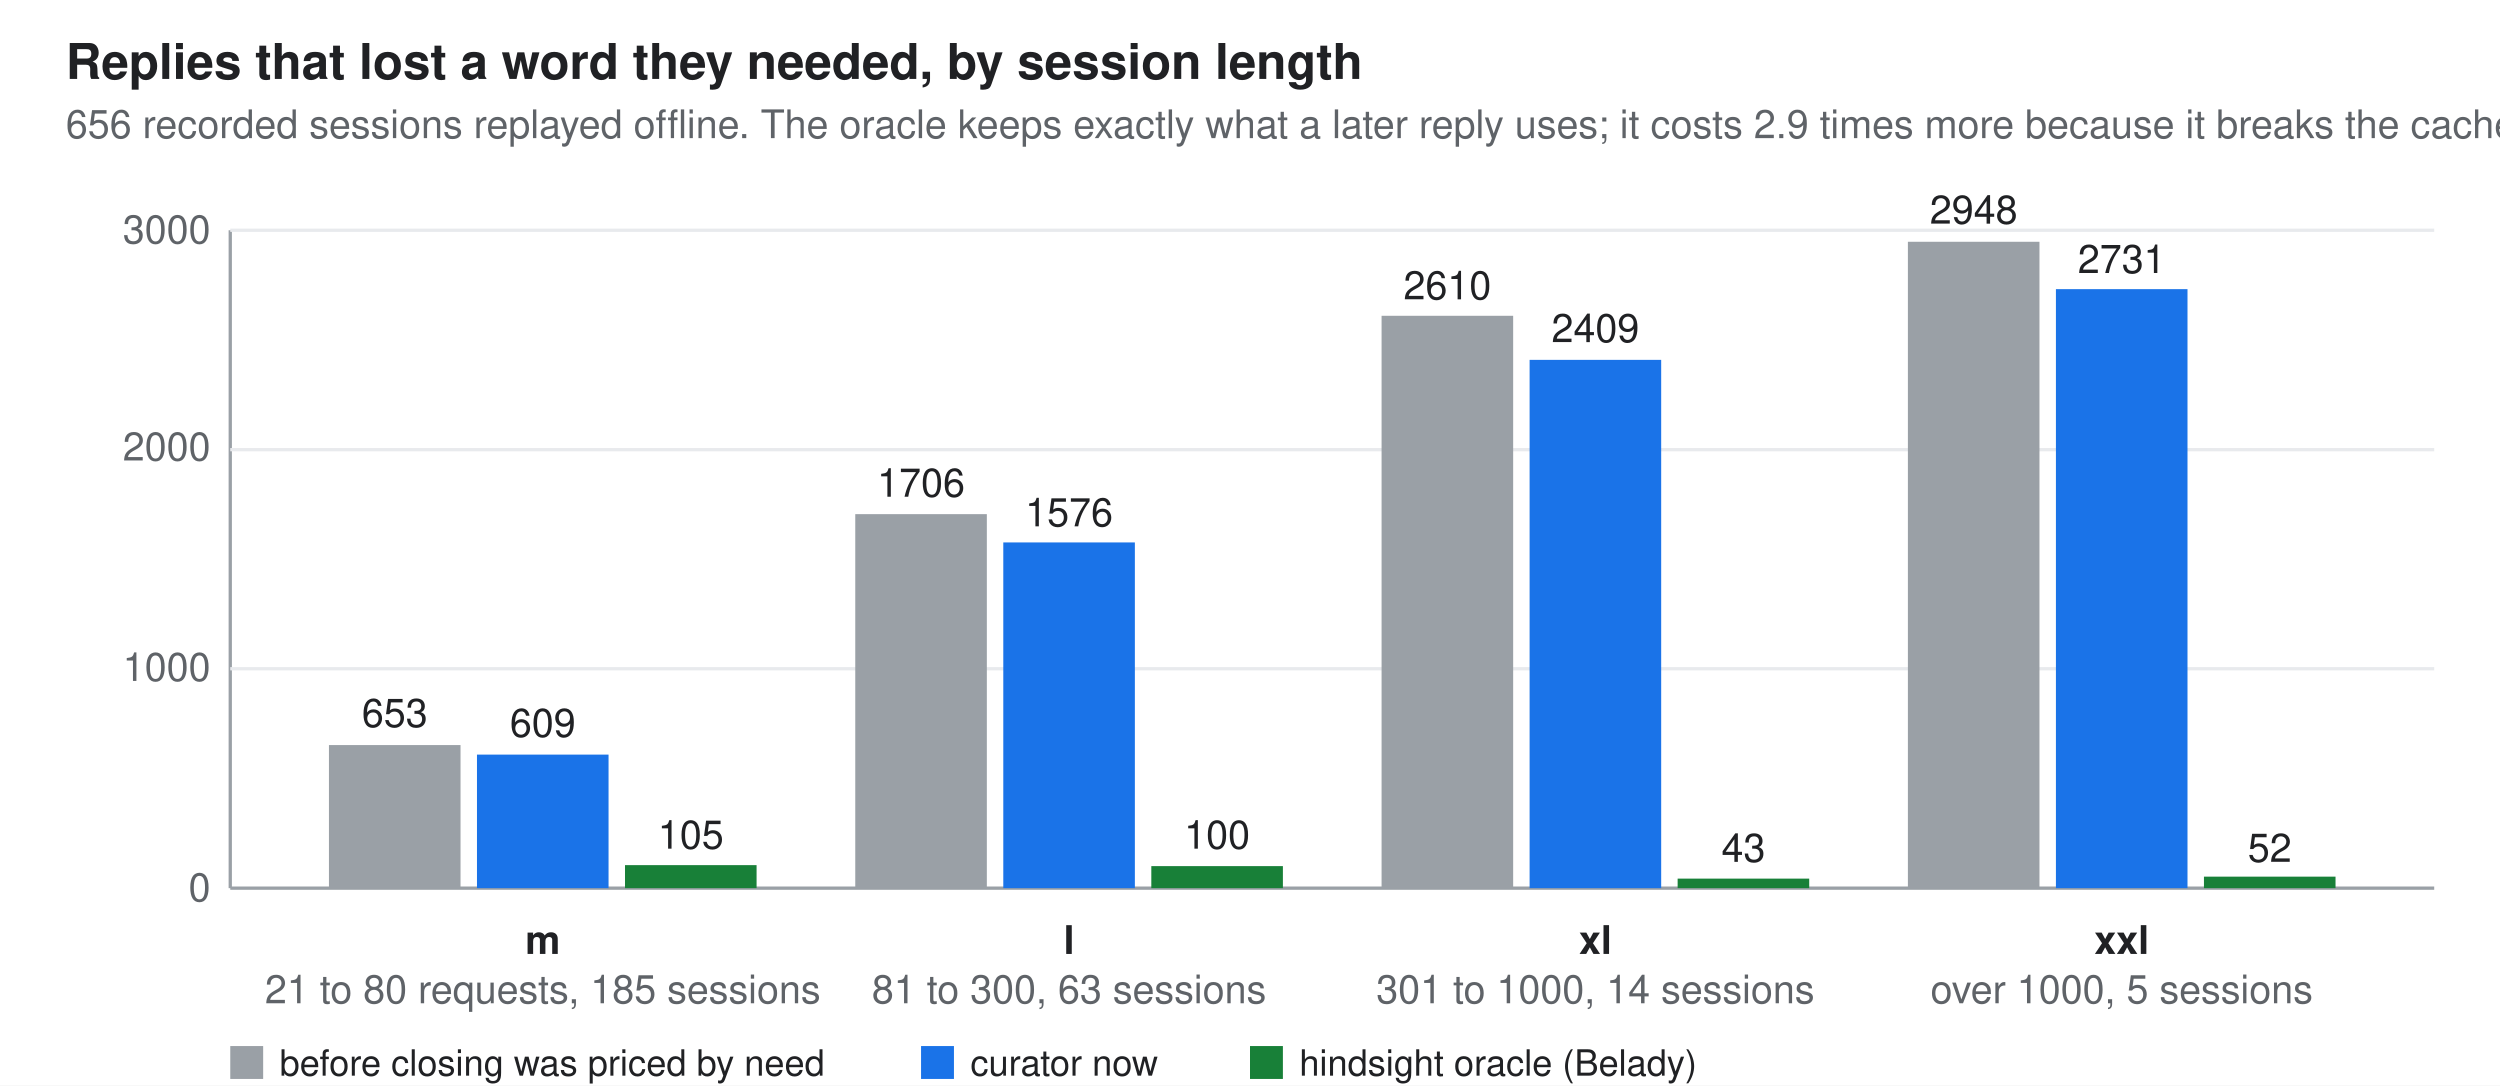
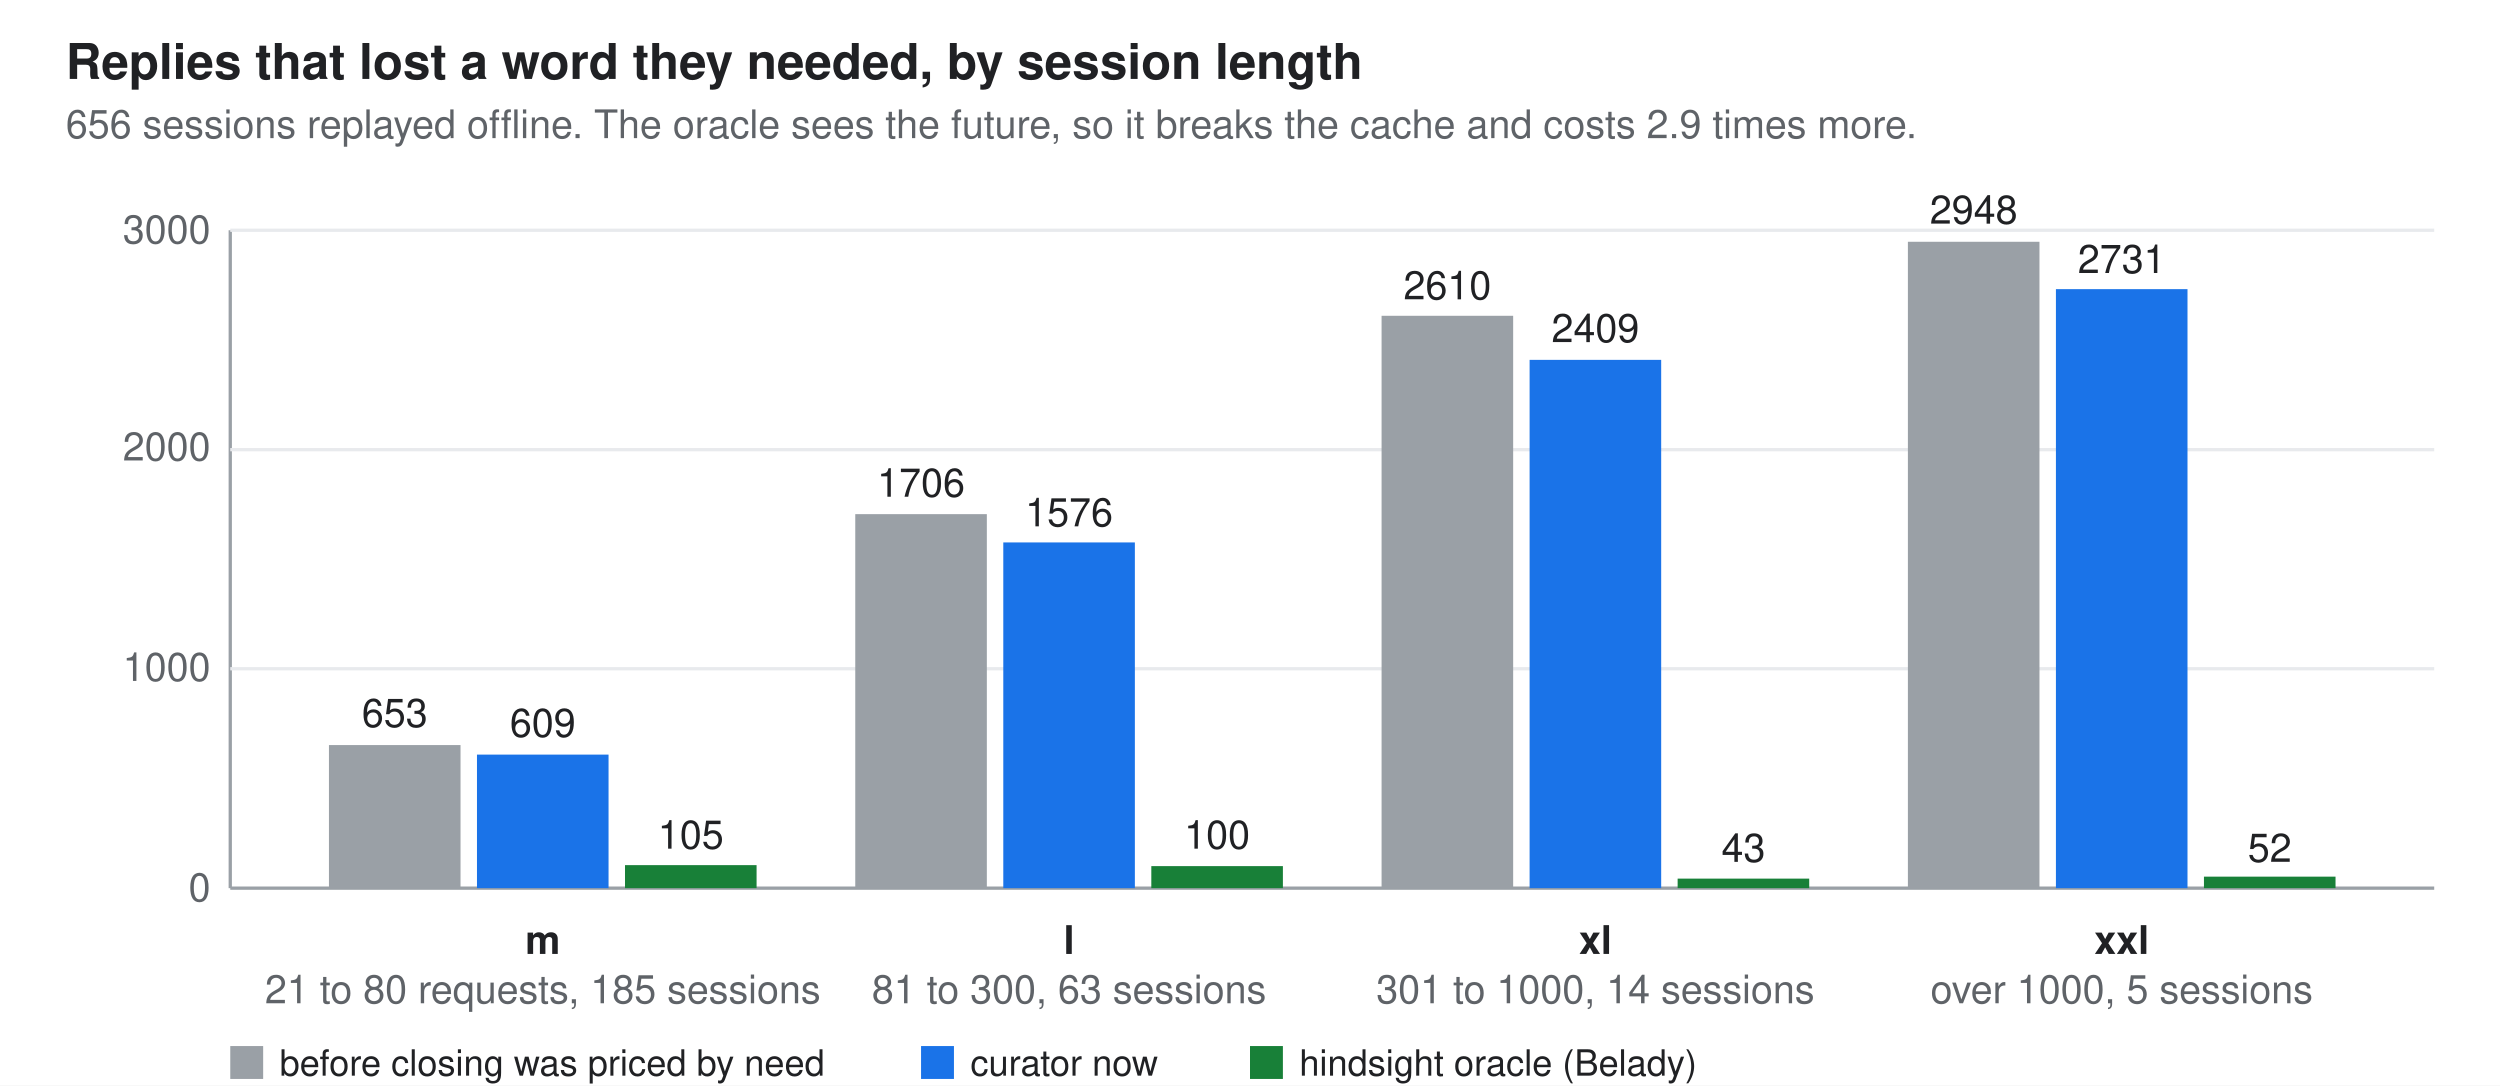
<svg xmlns="http://www.w3.org/2000/svg" width="760" height="330" viewBox="0 0 760 330" font-family="-apple-system, Segoe UI, Helvetica, Arial, sans-serif" font-size="12" role="img" aria-labelledby="t d">
  <rect width="760" height="330" fill="#ffffff" />
  <text x="20" y="24" font-size="15" font-weight="600" fill="#202124">Replies that lost a word they needed, by session length</text>
-   <text x="20" y="42" fill="#5f6368">656 recorded sessions replayed offline. The oracle keeps exactly what a later reply uses; it costs 2.9 times more because it breaks the cache at every request.</text>
+   <text x="20" y="42" fill="#5f6368">656 sessions replayed offline. The oracle sees the future, so it breaks the cache and costs 2.9 times more.</text>
  <line x1="70" y1="270" x2="740" y2="270" stroke="#9aa0a6" />
  <line x1="70" y1="70" x2="70" y2="270" stroke="#9aa0a6" />
  <g fill="#5f6368" text-anchor="end">
    <text x="64" y="274">0</text>
    <text x="64" y="207">1000</text>
    <text x="64" y="140">2000</text>
    <text x="64" y="74">3000</text>
  </g>
  <g stroke="#e8eaed">
    <line x1="70" y1="203.3" x2="740" y2="203.3" />
    <line x1="70" y1="136.7" x2="740" y2="136.7" />
    <line x1="70" y1="70" x2="740" y2="70" />
  </g>
  <rect x="100" y="226.5" width="40" height="43.5" fill="#9aa0a6" />
  <rect x="145" y="229.4" width="40" height="40.6" fill="#1a73e8" />
  <rect x="190" y="263" width="40" height="7" fill="#188038" />
  <g fill="#202124" text-anchor="middle">
    <text x="120" y="221">653</text>
    <text x="165" y="224">609</text>
    <text x="210" y="258">105</text>
    <text x="165" y="290" font-weight="600">m</text>
    <text x="165" y="305" fill="#5f6368">21 to 80 requests, 185 sessions</text>
  </g>
  <rect x="260" y="156.3" width="40" height="113.7" fill="#9aa0a6" />
  <rect x="305" y="164.9" width="40" height="105.1" fill="#1a73e8" />
  <rect x="350" y="263.3" width="40" height="6.7" fill="#188038" />
  <g fill="#202124" text-anchor="middle">
    <text x="280" y="151">1706</text>
    <text x="325" y="160">1576</text>
    <text x="370" y="258">100</text>
    <text x="325" y="290" font-weight="600">l</text>
    <text x="325" y="305" fill="#5f6368">81 to 300, 63 sessions</text>
  </g>
  <rect x="420" y="96" width="40" height="174" fill="#9aa0a6" />
  <rect x="465" y="109.4" width="40" height="160.6" fill="#1a73e8" />
  <rect x="510" y="267.1" width="40" height="2.9" fill="#188038" />
  <g fill="#202124" text-anchor="middle">
    <text x="440" y="91">2610</text>
    <text x="485" y="104">2409</text>
    <text x="530" y="262">43</text>
    <text x="485" y="290" font-weight="600">xl</text>
    <text x="485" y="305" fill="#5f6368">301 to 1000, 14 sessions</text>
  </g>
  <rect x="580" y="73.5" width="40" height="196.5" fill="#9aa0a6" />
  <rect x="625" y="87.9" width="40" height="182.1" fill="#1a73e8" />
  <rect x="670" y="266.5" width="40" height="3.5" fill="#188038" />
  <g fill="#202124" text-anchor="middle">
    <text x="600" y="68">2948</text>
    <text x="645" y="83">2731</text>
    <text x="690" y="262">52</text>
    <text x="645" y="290" font-weight="600">xxl</text>
    <text x="645" y="305" fill="#5f6368">over 1000, 5 sessions</text>
  </g>
  <g font-size="11">
    <rect x="70" y="318" width="10" height="10" fill="#9aa0a6" />
    <text x="85" y="327" fill="#202124">before closing was priced by need</text>
    <rect x="280" y="318" width="10" height="10" fill="#1a73e8" />
    <text x="295" y="327" fill="#202124">curator now</text>
    <rect x="380" y="318" width="10" height="10" fill="#188038" />
    <text x="395" y="327" fill="#202124">hindsight oracle (Belady)</text>
  </g>
</svg>
